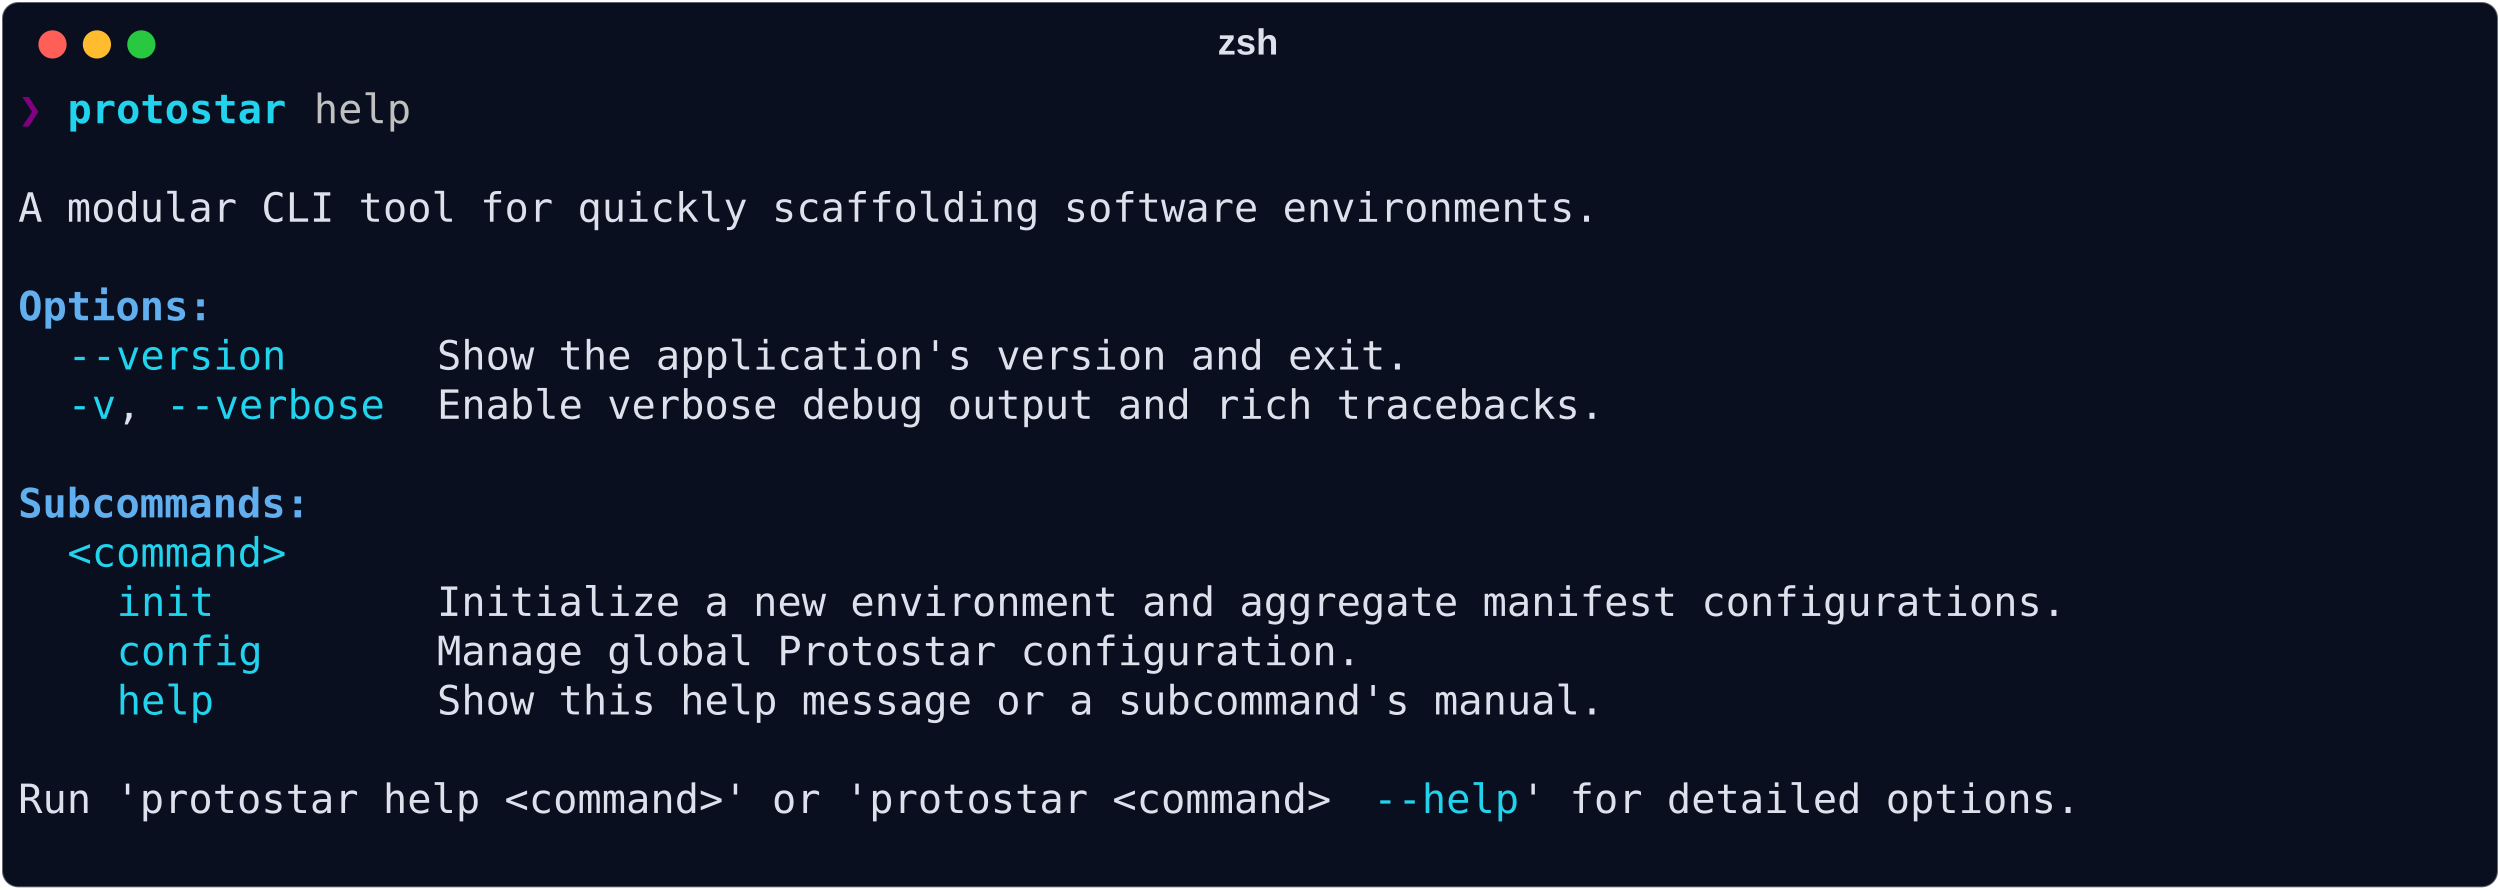
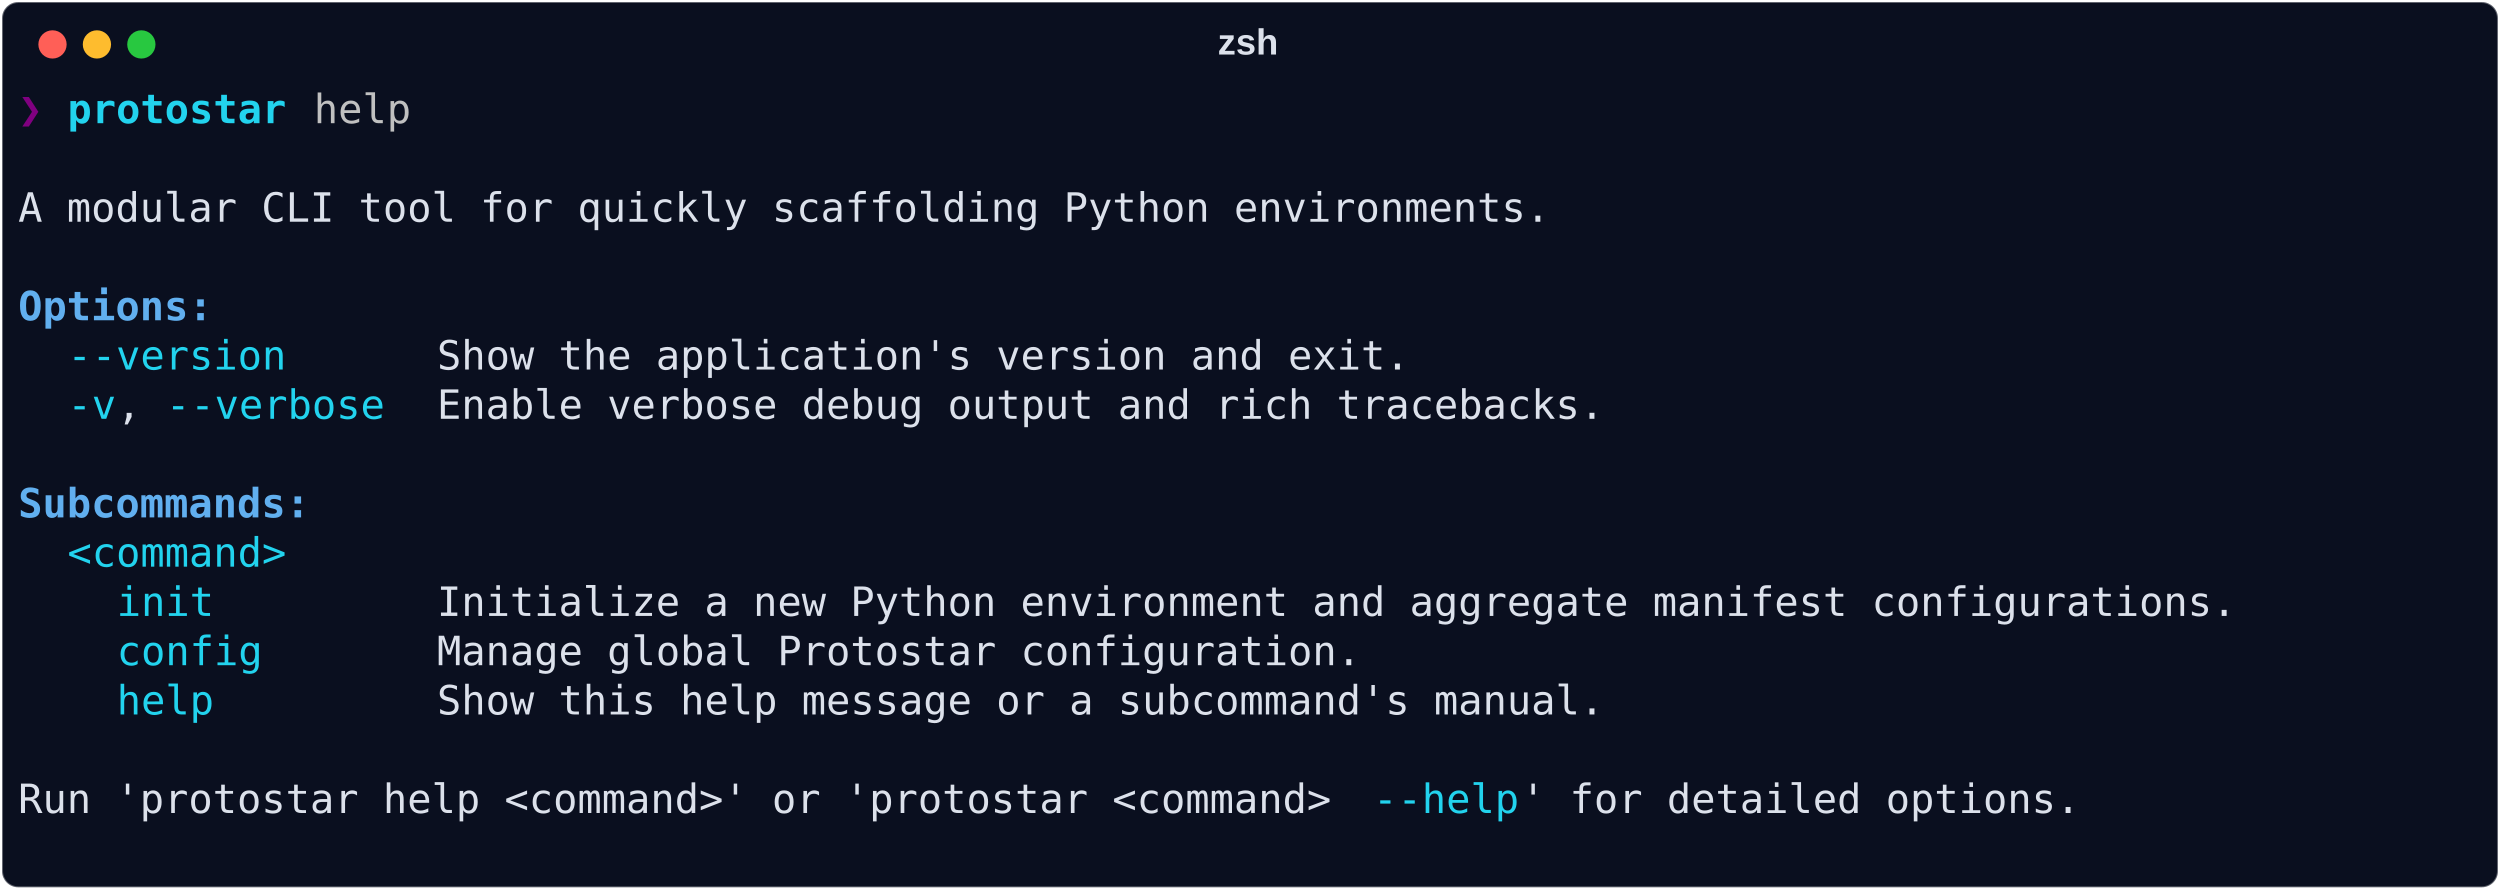
<svg xmlns="http://www.w3.org/2000/svg" class="rich-terminal" viewBox="0 0 1238 440.4">
  <style>

    @font-face {
        font-family: "Fira Code";
        src: local("FiraCode-Regular"),
                url("https://cdnjs.cloudflare.com/ajax/libs/firacode/6.2.0/woff2/FiraCode-Regular.woff2") format("woff2"),
                url("https://cdnjs.cloudflare.com/ajax/libs/firacode/6.2.0/woff/FiraCode-Regular.woff") format("woff");
        font-style: normal;
        font-weight: 400;
    }
    @font-face {
        font-family: "Fira Code";
        src: local("FiraCode-Bold"),
                url("https://cdnjs.cloudflare.com/ajax/libs/firacode/6.2.0/woff2/FiraCode-Bold.woff2") format("woff2"),
                url("https://cdnjs.cloudflare.com/ajax/libs/firacode/6.2.0/woff/FiraCode-Bold.woff") format("woff");
        font-style: bold;
        font-weight: 700;
    }

    .cli_help-matrix {
        font-family: Fira Code, monospace;
        font-size: 20px;
        line-height: 24.4px;
        font-variant-east-asian: full-width;
    }

    .cli_help-title {
        font-size: 18px;
        font-weight: bold;
        font-family: arial;
    }

    .cli_help-r1 { fill: #800080;font-weight: bold }
.cli_help-r2 { fill: #22d3ee;font-weight: bold }
.cli_help-r3 { fill: #c0c0c0 }
.cli_help-r4 { fill: #dce1eb }
.cli_help-r5 { fill: #61afef;font-weight: bold }
.cli_help-r6 { fill: #22d3ee }
    </style>
  <defs>
    <clipPath id="cli_help-clip-terminal">
      <rect x="0" y="0" width="1219.0" height="389.4" />
    </clipPath>
    <clipPath id="cli_help-line-0">
      <rect x="0" y="1.5" width="1220" height="24.65" />
    </clipPath>
    <clipPath id="cli_help-line-1">
      <rect x="0" y="25.9" width="1220" height="24.65" />
    </clipPath>
    <clipPath id="cli_help-line-2">
      <rect x="0" y="50.3" width="1220" height="24.65" />
    </clipPath>
    <clipPath id="cli_help-line-3">
      <rect x="0" y="74.7" width="1220" height="24.65" />
    </clipPath>
    <clipPath id="cli_help-line-4">
      <rect x="0" y="99.1" width="1220" height="24.65" />
    </clipPath>
    <clipPath id="cli_help-line-5">
      <rect x="0" y="123.5" width="1220" height="24.65" />
    </clipPath>
    <clipPath id="cli_help-line-6">
      <rect x="0" y="147.9" width="1220" height="24.65" />
    </clipPath>
    <clipPath id="cli_help-line-7">
      <rect x="0" y="172.3" width="1220" height="24.65" />
    </clipPath>
    <clipPath id="cli_help-line-8">
      <rect x="0" y="196.7" width="1220" height="24.65" />
    </clipPath>
    <clipPath id="cli_help-line-9">
      <rect x="0" y="221.1" width="1220" height="24.65" />
    </clipPath>
    <clipPath id="cli_help-line-10">
      <rect x="0" y="245.5" width="1220" height="24.65" />
    </clipPath>
    <clipPath id="cli_help-line-11">
      <rect x="0" y="269.9" width="1220" height="24.65" />
    </clipPath>
    <clipPath id="cli_help-line-12">
      <rect x="0" y="294.3" width="1220" height="24.65" />
    </clipPath>
    <clipPath id="cli_help-line-13">
      <rect x="0" y="318.7" width="1220" height="24.65" />
    </clipPath>
    <clipPath id="cli_help-line-14">
      <rect x="0" y="343.1" width="1220" height="24.65" />
    </clipPath>
  </defs>
  <rect fill="#0a0f1f" stroke="rgba(255,255,255,0.35)" stroke-width="1" x="1" y="1" width="1236" height="438.4" rx="8" />
  <text class="cli_help-title" fill="#dce1eb" text-anchor="middle" x="618" y="27">zsh</text>
  <g transform="translate(26,22)">
    <circle cx="0" cy="0" r="7" fill="#ff5f57" />
    <circle cx="22" cy="0" r="7" fill="#febc2e" />
    <circle cx="44" cy="0" r="7" fill="#28c840" />
  </g>
  <g transform="translate(9, 41)" clip-path="url(#cli_help-clip-terminal)">
    <g class="cli_help-matrix">
      <text class="cli_help-r1" x="0" y="20" textLength="24.4" clip-path="url(#cli_help-line-0)">❯ </text>
      <text class="cli_help-r2" x="24.4" y="20" textLength="122" clip-path="url(#cli_help-line-0)">protostar </text>
      <text class="cli_help-r3" x="146.4" y="20" textLength="48.8" clip-path="url(#cli_help-line-0)">help</text>
      <text class="cli_help-r4" x="1220" y="20" textLength="12.2" clip-path="url(#cli_help-line-0)">
</text>
      <text class="cli_help-r4" x="1220" y="44.4" textLength="12.2" clip-path="url(#cli_help-line-1)">
</text>
-       <text class="cli_help-r4" x="0" y="68.8" textLength="793" clip-path="url(#cli_help-line-2)">A modular CLI tool for quickly scaffolding software environments.</text>
+       <text class="cli_help-r4" x="0" y="68.8" textLength="768.6" clip-path="url(#cli_help-line-2)">A modular CLI tool for quickly scaffolding Python environments.</text>
      <text class="cli_help-r4" x="1220" y="68.8" textLength="12.2" clip-path="url(#cli_help-line-2)">
</text>
      <text class="cli_help-r4" x="1220" y="93.2" textLength="12.2" clip-path="url(#cli_help-line-3)">
</text>
      <text class="cli_help-r5" x="0" y="117.6" textLength="97.6" clip-path="url(#cli_help-line-4)">Options:</text>
      <text class="cli_help-r4" x="1220" y="117.6" textLength="12.2" clip-path="url(#cli_help-line-4)">
</text>
      <text class="cli_help-r6" x="24.4" y="142" textLength="109.8" clip-path="url(#cli_help-line-5)">--version</text>
      <text class="cli_help-r4" x="207.4" y="142" textLength="488" clip-path="url(#cli_help-line-5)">Show the application's version and exit.</text>
      <text class="cli_help-r4" x="1220" y="142" textLength="12.2" clip-path="url(#cli_help-line-5)">
</text>
      <text class="cli_help-r6" x="24.4" y="166.4" textLength="24.4" clip-path="url(#cli_help-line-6)">-v</text>
      <text class="cli_help-r4" x="48.8" y="166.4" textLength="24.4" clip-path="url(#cli_help-line-6)">, </text>
      <text class="cli_help-r6" x="73.2" y="166.4" textLength="109.8" clip-path="url(#cli_help-line-6)">--verbose</text>
      <text class="cli_help-r4" x="207.4" y="166.4" textLength="585.6" clip-path="url(#cli_help-line-6)">Enable verbose debug output and rich tracebacks.</text>
      <text class="cli_help-r4" x="1220" y="166.4" textLength="12.2" clip-path="url(#cli_help-line-6)">
</text>
      <text class="cli_help-r4" x="1220" y="190.8" textLength="12.2" clip-path="url(#cli_help-line-7)">
</text>
      <text class="cli_help-r5" x="0" y="215.2" textLength="146.4" clip-path="url(#cli_help-line-8)">Subcommands:</text>
      <text class="cli_help-r4" x="1220" y="215.2" textLength="12.2" clip-path="url(#cli_help-line-8)">
</text>
      <text class="cli_help-r6" x="24.4" y="239.6" textLength="109.8" clip-path="url(#cli_help-line-9)">&lt;command&gt;</text>
      <text class="cli_help-r4" x="1220" y="239.6" textLength="12.2" clip-path="url(#cli_help-line-9)">
</text>
      <text class="cli_help-r6" x="48.8" y="264" textLength="48.8" clip-path="url(#cli_help-line-10)">init</text>
-       <text class="cli_help-r4" x="207.4" y="264" textLength="817.4" clip-path="url(#cli_help-line-10)">Initialize a new environment and aggregate manifest configurations.</text>
+       <text class="cli_help-r4" x="207.4" y="264" textLength="902.8" clip-path="url(#cli_help-line-10)">Initialize a new Python environment and aggregate manifest configurations.</text>
      <text class="cli_help-r4" x="1220" y="264" textLength="12.2" clip-path="url(#cli_help-line-10)">
</text>
      <text class="cli_help-r6" x="48.8" y="288.4" textLength="73.2" clip-path="url(#cli_help-line-11)">config</text>
      <text class="cli_help-r4" x="207.4" y="288.4" textLength="463.6" clip-path="url(#cli_help-line-11)">Manage global Protostar configuration.</text>
      <text class="cli_help-r4" x="1220" y="288.4" textLength="12.2" clip-path="url(#cli_help-line-11)">
</text>
      <text class="cli_help-r6" x="48.8" y="312.8" textLength="48.8" clip-path="url(#cli_help-line-12)">help</text>
      <text class="cli_help-r4" x="207.4" y="312.8" textLength="585.6" clip-path="url(#cli_help-line-12)">Show this help message or a subcommand's manual.</text>
      <text class="cli_help-r4" x="1220" y="312.8" textLength="12.2" clip-path="url(#cli_help-line-12)">
</text>
      <text class="cli_help-r4" x="1220" y="337.2" textLength="12.2" clip-path="url(#cli_help-line-13)">
</text>
      <text class="cli_help-r4" x="0" y="361.6" textLength="671" clip-path="url(#cli_help-line-14)">Run 'protostar help &lt;command&gt;' or 'protostar &lt;command&gt; </text>
      <text class="cli_help-r6" x="671" y="361.6" textLength="73.2" clip-path="url(#cli_help-line-14)">--help</text>
      <text class="cli_help-r4" x="744.2" y="361.6" textLength="280.6" clip-path="url(#cli_help-line-14)">' for detailed options.</text>
      <text class="cli_help-r4" x="1220" y="361.6" textLength="12.2" clip-path="url(#cli_help-line-14)">
</text>
      <text class="cli_help-r4" x="1220" y="386" textLength="12.2" clip-path="url(#cli_help-line-15)">
</text>
    </g>
  </g>
</svg>
